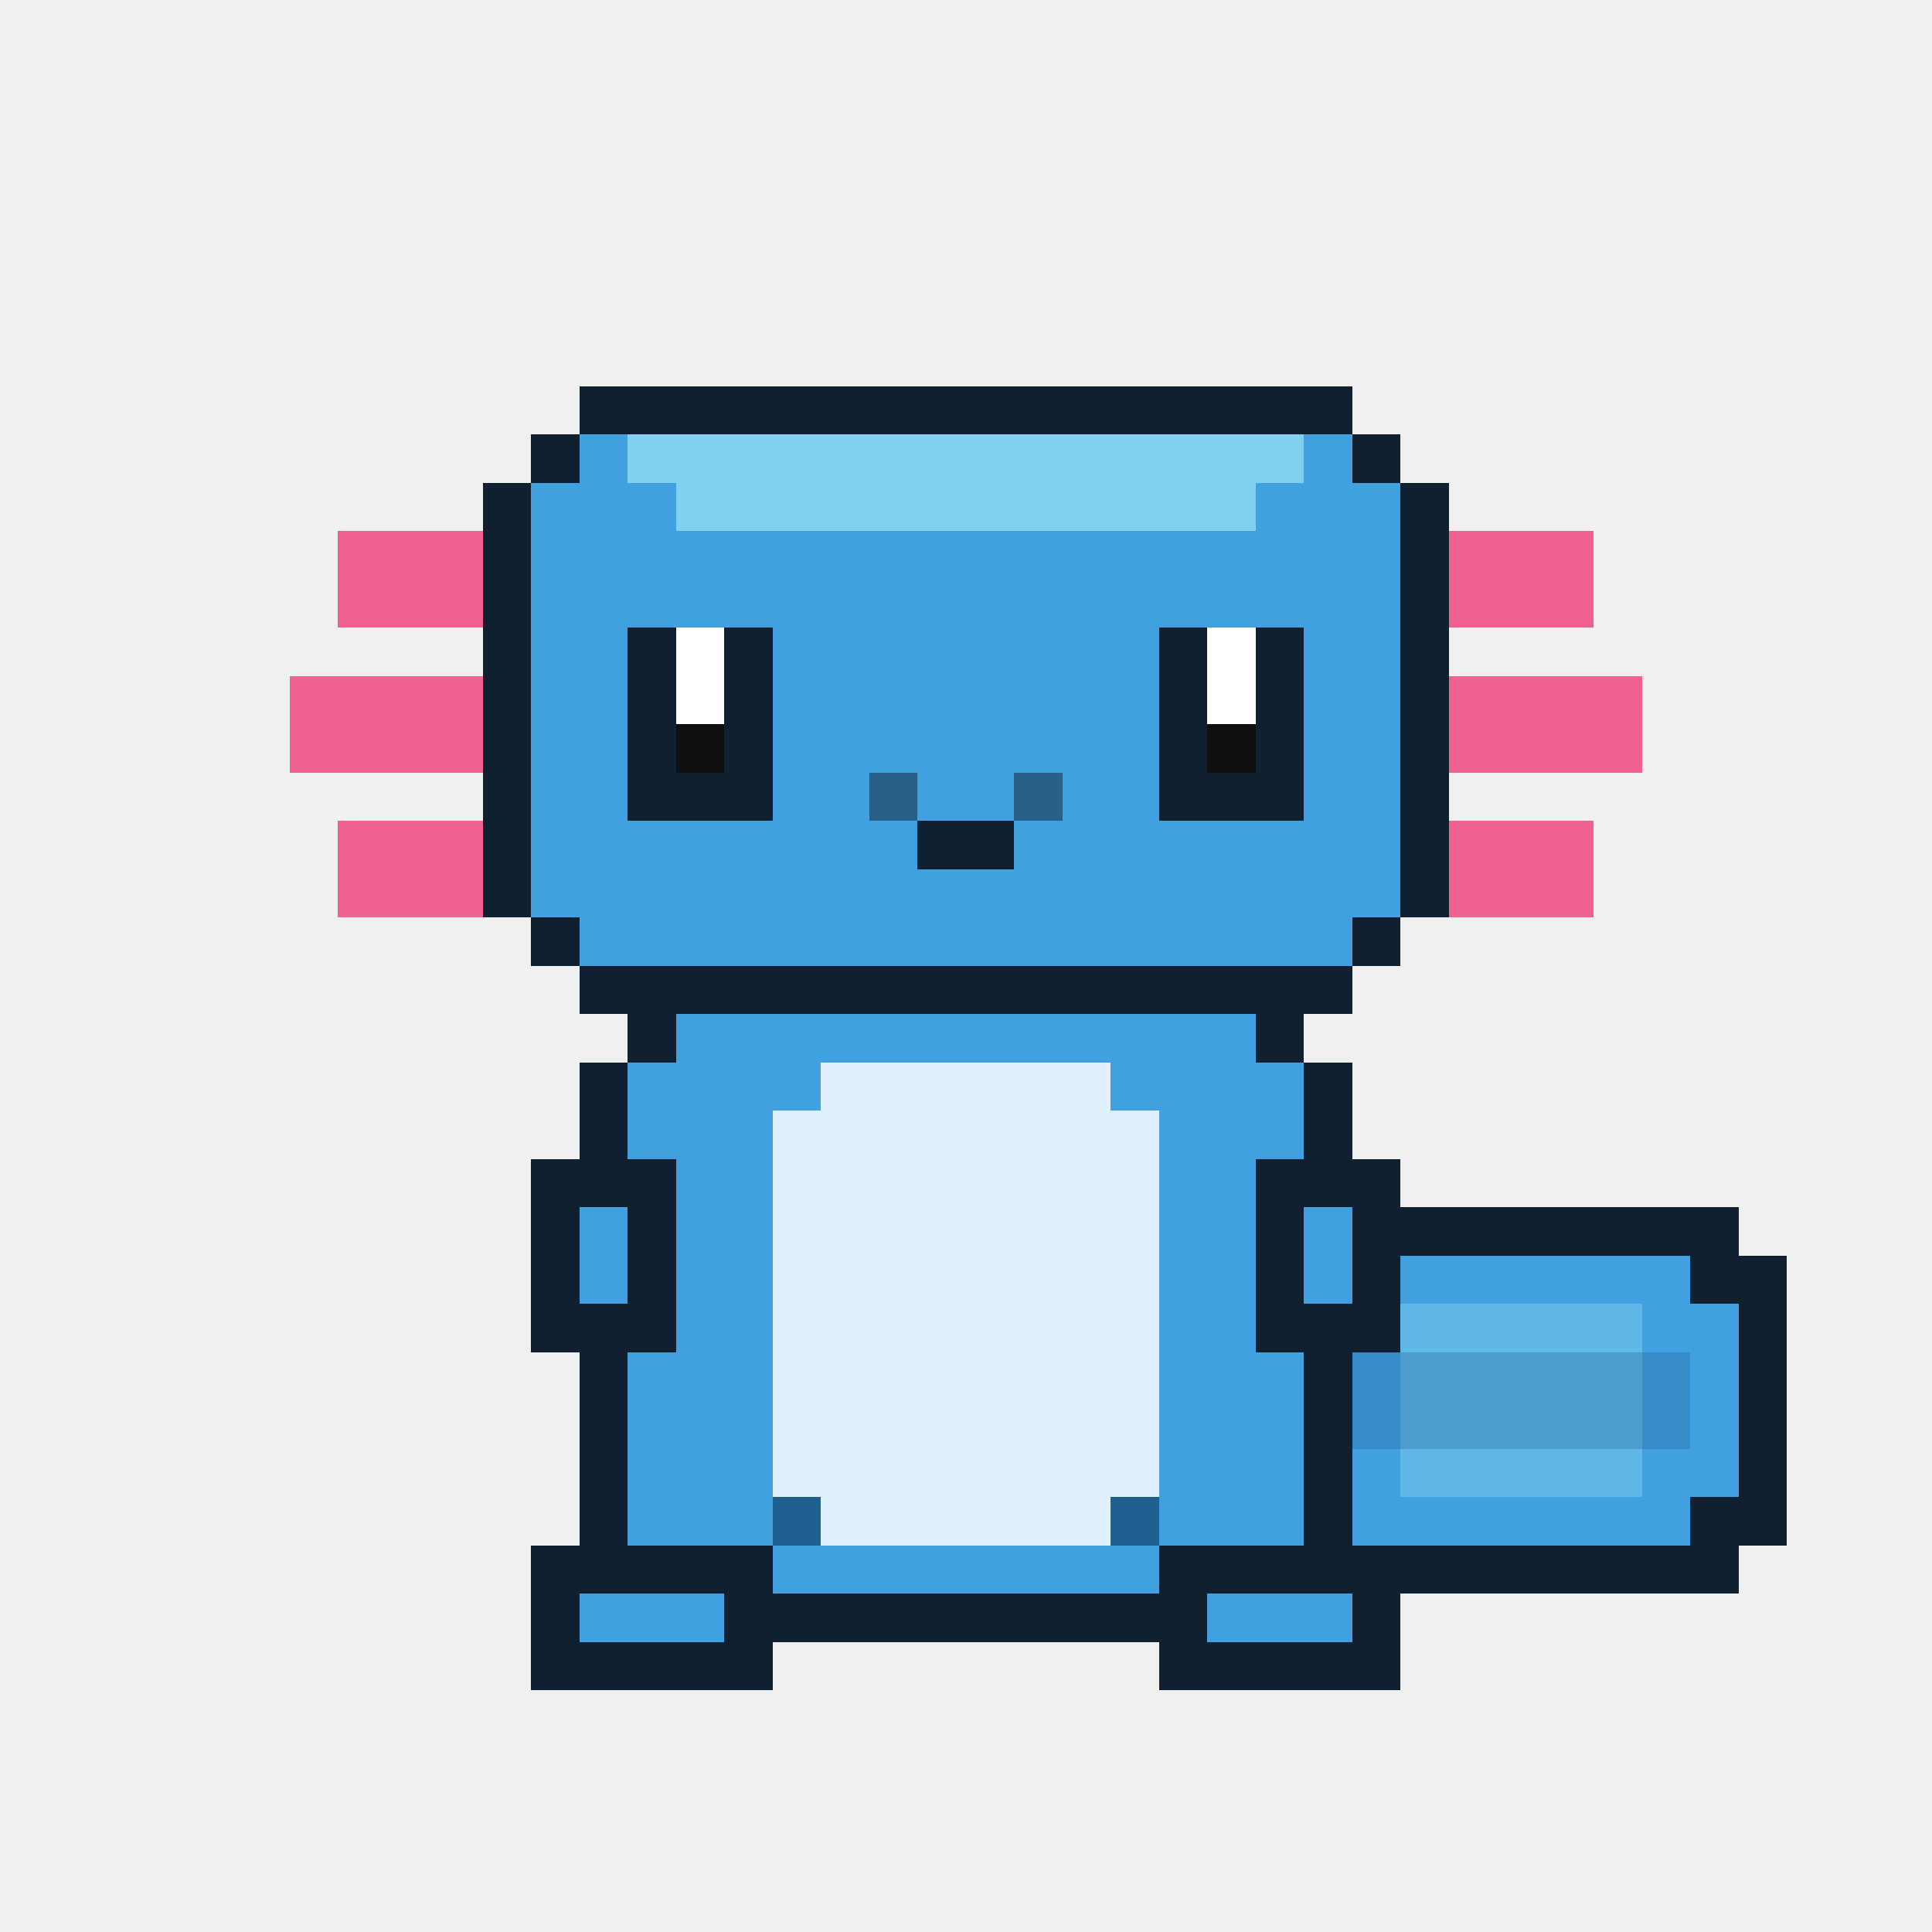
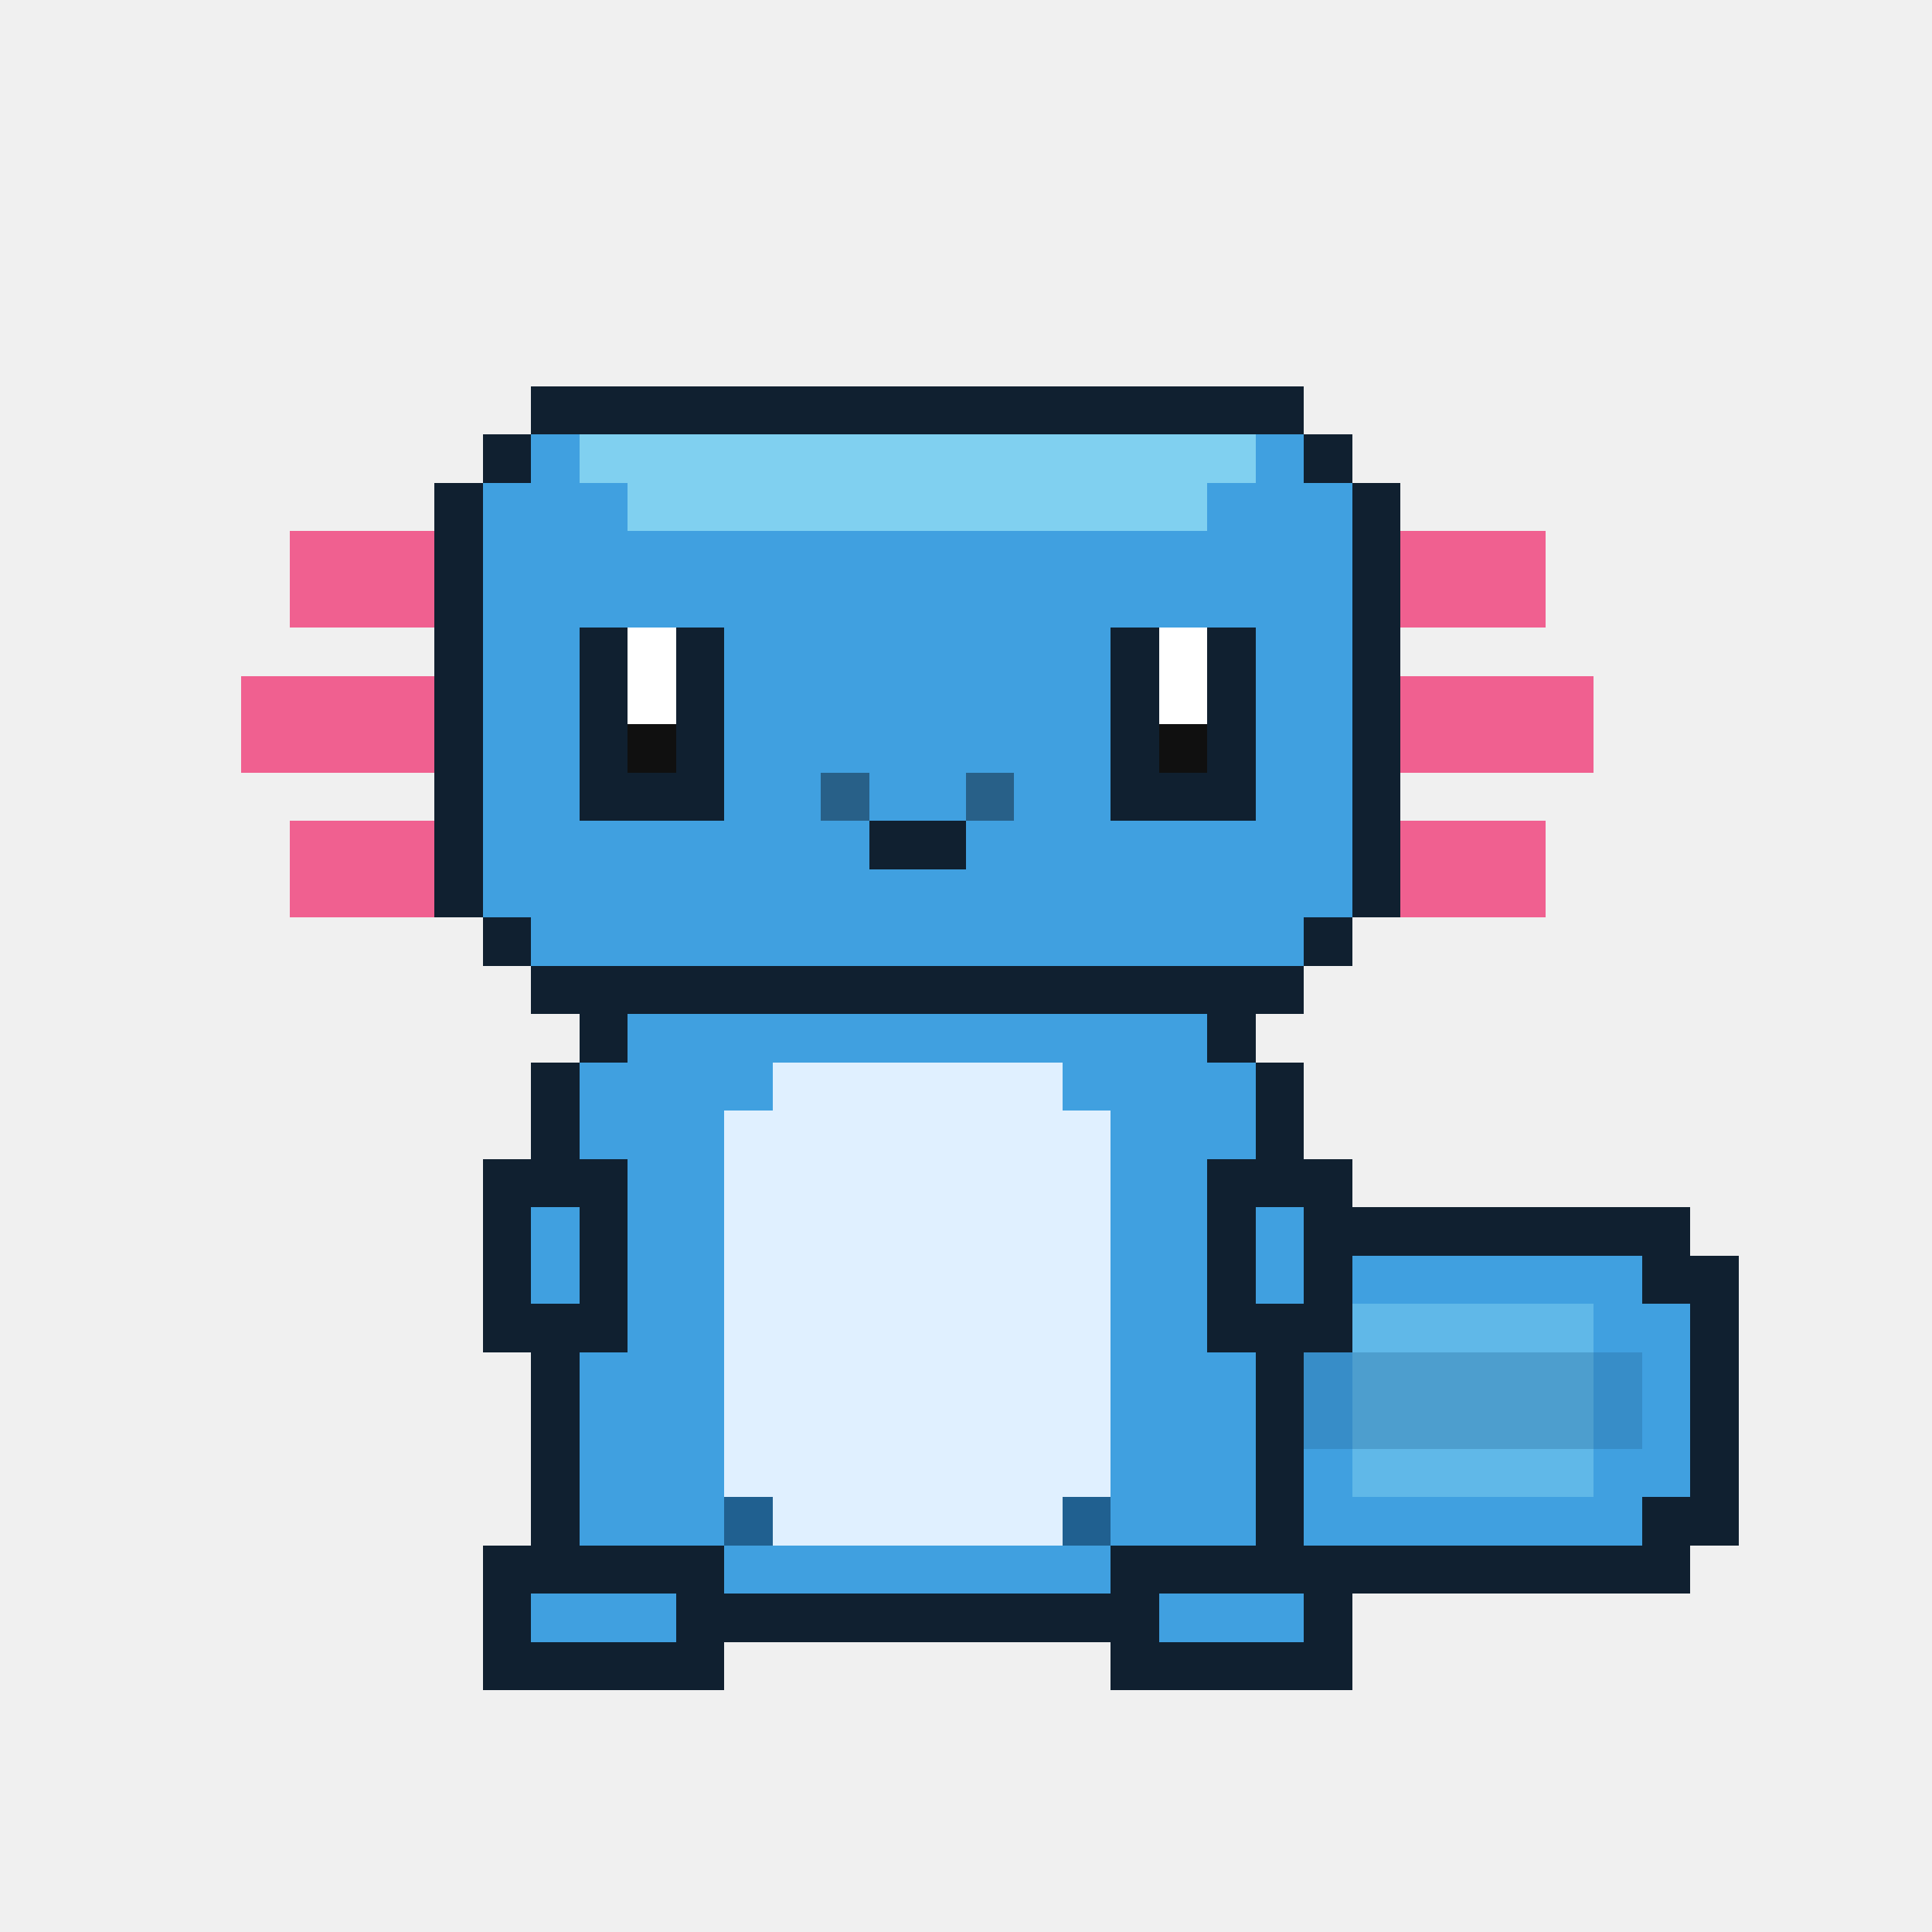
<svg xmlns="http://www.w3.org/2000/svg" width="512" height="512" viewBox="0 0 40 40" shape-rendering="crispEdges">
  <defs>
    <style>
      .outline { fill: #102030; } /* Dark Navy Outline */
      .skin    { fill: #40A0E0; } /* Cyan Blue Skin */
      .shadow  { fill: #206090; } /* Dark Blue Shadow */
      .light   { fill: #80D0F0; } /* Light Blue Highlight */
      .belly   { fill: #E0F0FF; } /* Pale Belly */
      .gills   { fill: #F06090; } /* Pink Gills */
      .gills-s { fill: #C04070; } /* Dark Pink Shadow */
      .eye     { fill: #101010; } /* Black Eye */
      .white   { fill: #FFFFFF; } /* White */
    </style>
  </defs>
-   <g transform="translate(40, 0) scale(-1, 1)">
+   <g transform="translate(39, 0) scale(-1, 1)">
    <rect x="4" y="25" width="8" height="8" class="outline" />
    <rect x="3" y="26" width="2" height="6" class="outline" />
    <rect x="5" y="26" width="7" height="6" class="skin" />
    <rect x="4" y="27" width="1" height="4" class="skin" />
    <rect x="6" y="27" width="5" height="4" class="light" opacity="0.5" />
    <rect x="5" y="28" width="7" height="2" class="shadow" opacity="0.3" />
    <rect x="12" y="22" width="16" height="12" class="outline" />
    <rect x="13" y="21" width="14" height="12" class="outline" />
    <rect x="13" y="22" width="14" height="11" class="skin" />
    <rect x="14" y="21" width="12" height="12" class="skin" />
    <rect x="16" y="31" width="8" height="1" class="shadow" />
    <rect x="16" y="23" width="8" height="8" class="belly" />
    <rect x="17" y="22" width="6" height="1" class="belly" />
    <rect x="17" y="31" width="6" height="1" class="belly" />
    <rect x="11" y="32" width="5" height="3" class="outline" />
    <rect x="12" y="33" width="3" height="1" class="skin" />
    <rect x="24" y="32" width="5" height="3" class="outline" />
    <rect x="25" y="33" width="3" height="1" class="skin" />
    <rect x="11" y="24" width="3" height="4" class="outline" />
    <rect x="12" y="25" width="1" height="2" class="skin" />
    <rect x="26" y="24" width="3" height="4" class="outline" />
    <rect x="27" y="25" width="1" height="2" class="skin" />
    <rect x="10" y="10" width="20" height="9" class="outline" />
    <rect x="11" y="9" width="18" height="11" class="outline" />
    <rect x="12" y="8" width="16" height="13" class="outline" />
    <rect x="11" y="10" width="18" height="9" class="skin" />
    <rect x="12" y="9" width="16" height="11" class="skin" />
    <rect x="13" y="9" width="14" height="1" class="light" />
    <rect x="14" y="10" width="12" height="1" class="light" />
    <rect x="7" y="11" width="3" height="2" class="gills" />
    <rect x="6" y="14" width="4" height="2" class="gills" />
    <rect x="7" y="17" width="3" height="2" class="gills" />
    <rect x="10" y="11" width="1" height="8" class="outline" />
    <rect x="30" y="11" width="3" height="2" class="gills" />
    <rect x="30" y="14" width="4" height="2" class="gills" />
    <rect x="30" y="17" width="3" height="2" class="gills" />
    <rect x="29" y="11" width="1" height="8" class="outline" />
    <rect x="13" y="13" width="3" height="4" class="outline" />
    <rect x="14" y="13" width="1" height="2" class="white" />
    <rect x="14" y="15" width="1" height="1" class="eye" />
    <rect x="24" y="13" width="3" height="4" class="outline" />
    <rect x="25" y="13" width="1" height="2" class="white" />
    <rect x="25" y="15" width="1" height="1" class="eye" />
    <rect x="19" y="17" width="2" height="1" class="outline" />
    <rect x="18" y="16" width="1" height="1" class="outline" opacity="0.5" />
    <rect x="21" y="16" width="1" height="1" class="outline" opacity="0.5" />
  </g>
</svg>
